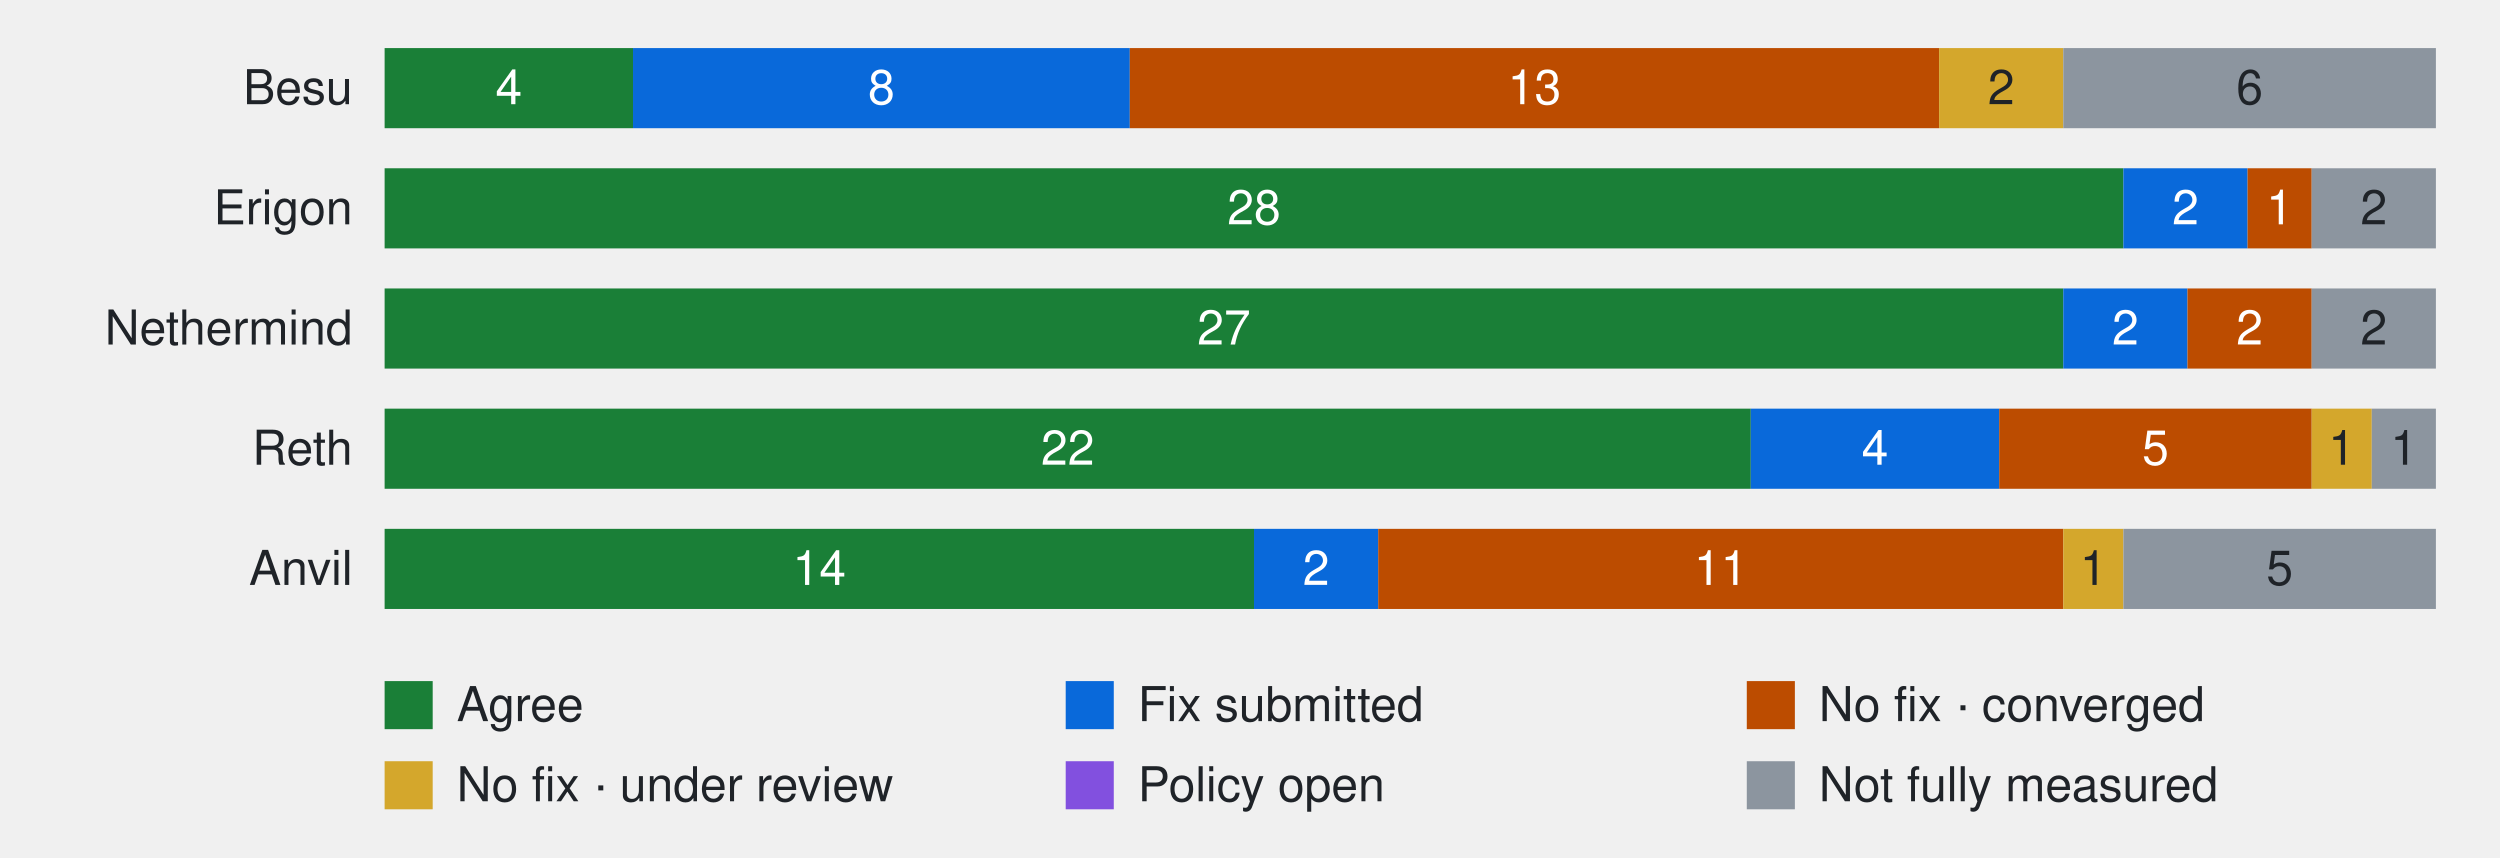
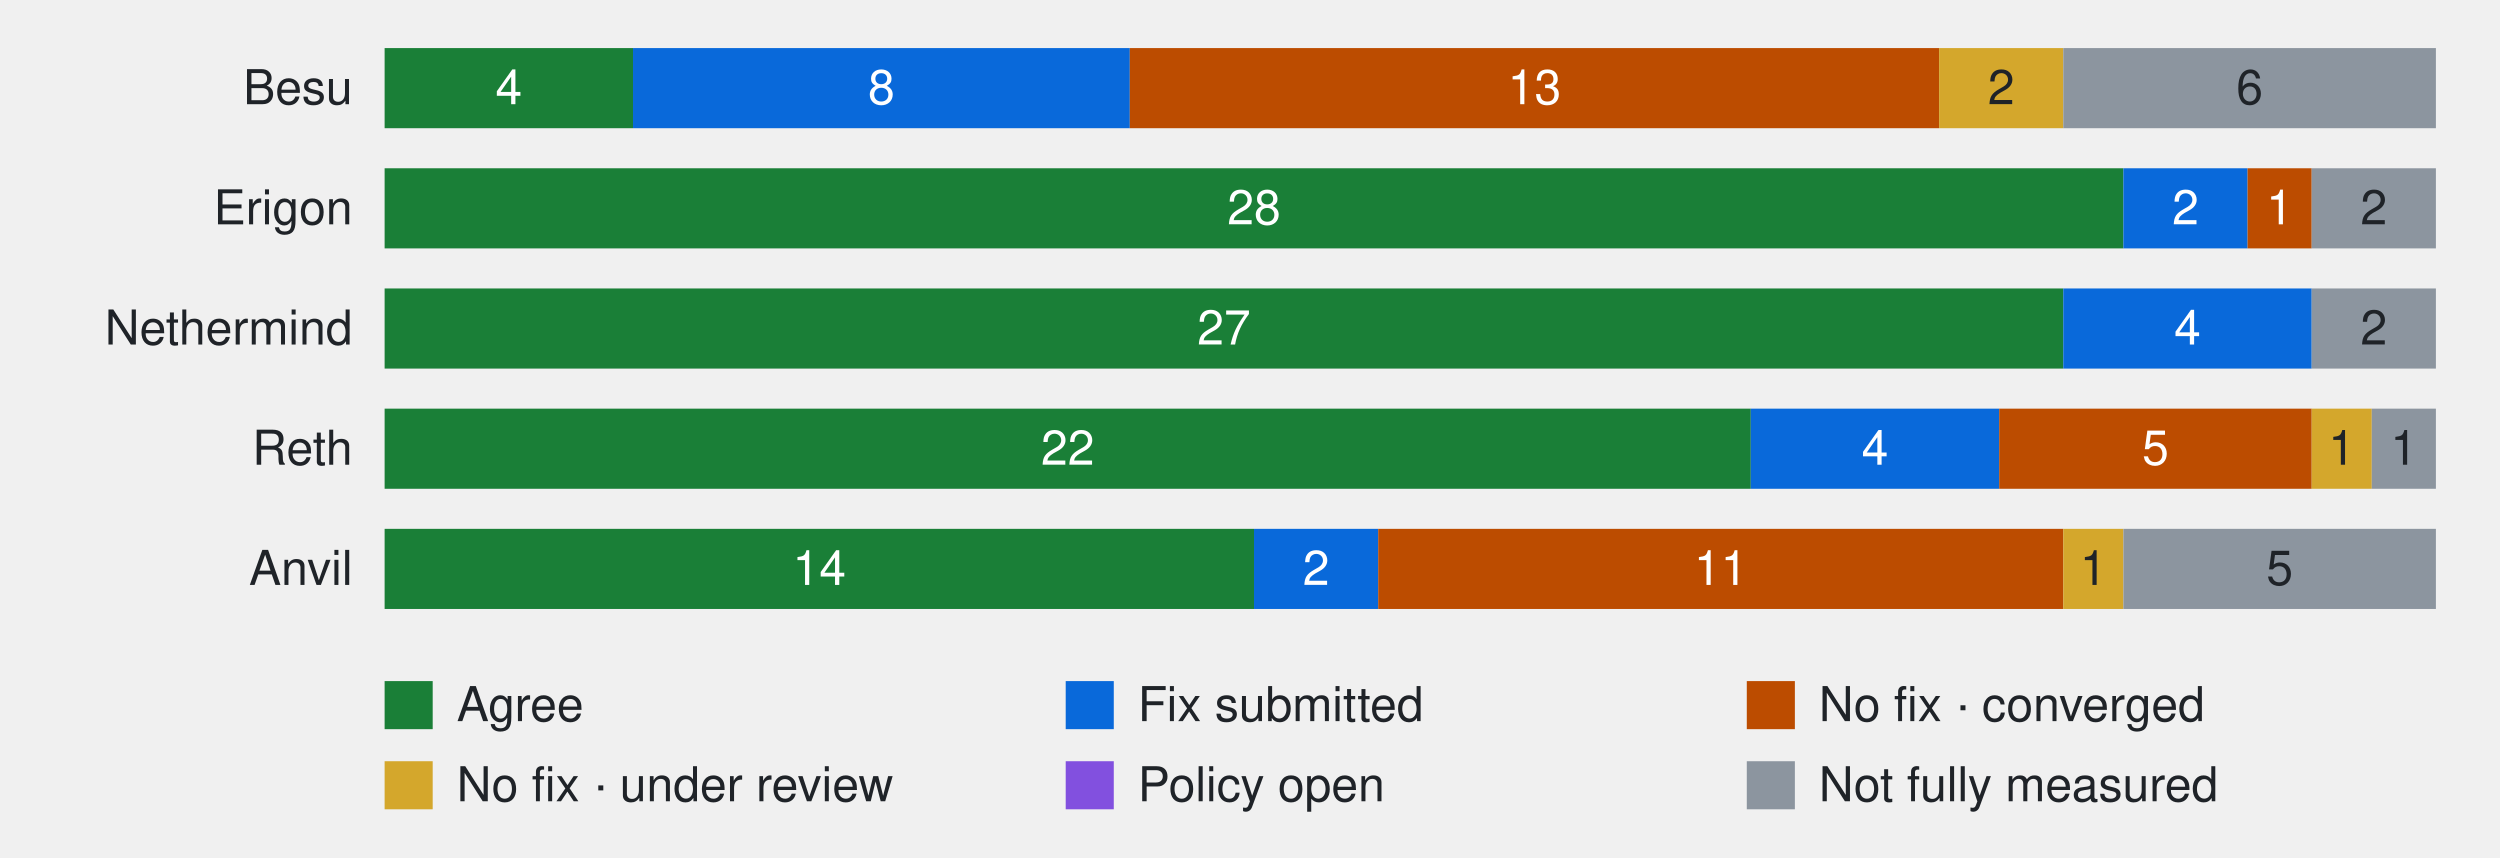
<svg xmlns="http://www.w3.org/2000/svg" width="624" height="214" viewBox="0 0 624 214" role="img" aria-labelledby="title">
  <style>text{font-family:-apple-system,BlinkMacSystemFont,"Segoe UI",Helvetica,Arial,sans-serif;font-size:12px}.label{fill:#1f2328}@media (prefers-color-scheme:dark){.label{fill:#e6edf3}}</style>
  <text class="label" x="88" y="26" text-anchor="end">Besu</text>
  <rect x="96" y="12" width="62" height="20" fill="#1a7f37" />
  <text x="127" y="26" text-anchor="middle" fill="#ffffff">4</text>
  <rect x="158" y="12" width="124" height="20" fill="#0969da" />
  <text x="220" y="26" text-anchor="middle" fill="#ffffff">8</text>
  <rect x="282" y="12" width="202" height="20" fill="#bc4c00" />
  <text x="383" y="26" text-anchor="middle" fill="#ffffff">13</text>
  <rect x="484" y="12" width="31" height="20" fill="#d4a72c" />
  <text x="499.5" y="26" text-anchor="middle" fill="#1f2328">2</text>
  <rect x="515" y="12" width="93" height="20" fill="#8c959f" />
  <text x="561.5" y="26" text-anchor="middle" fill="#1f2328">6</text>
  <text class="label" x="88" y="56" text-anchor="end">Erigon</text>
  <rect x="96" y="42" width="434" height="20" fill="#1a7f37" />
  <text x="313" y="56" text-anchor="middle" fill="#ffffff">28</text>
  <rect x="530" y="42" width="31" height="20" fill="#0969da" />
  <text x="545.5" y="56" text-anchor="middle" fill="#ffffff">2</text>
  <rect x="561" y="42" width="16" height="20" fill="#bc4c00" />
  <text x="569" y="56" text-anchor="middle" fill="#ffffff">1</text>
  <rect x="577" y="42" width="31" height="20" fill="#8c959f" />
  <text x="592.5" y="56" text-anchor="middle" fill="#1f2328">2</text>
  <text class="label" x="88" y="86" text-anchor="end">Nethermind</text>
  <rect x="96" y="72" width="419" height="20" fill="#1a7f37" />
  <text x="305.5" y="86" text-anchor="middle" fill="#ffffff">27</text>
-   <rect x="515" y="72" width="31" height="20" fill="#0969da" />
-   <text x="530.5" y="86" text-anchor="middle" fill="#ffffff">2</text>
-   <rect x="546" y="72" width="31" height="20" fill="#bc4c00" />
-   <text x="561.5" y="86" text-anchor="middle" fill="#ffffff">2</text>
+   <rect x="515" y="72" width="62" height="20" fill="#0969da" />
+   <text x="546" y="86" text-anchor="middle" fill="#ffffff">4</text>
  <rect x="577" y="72" width="31" height="20" fill="#8c959f" />
  <text x="592.5" y="86" text-anchor="middle" fill="#1f2328">2</text>
  <text class="label" x="88" y="116" text-anchor="end">Reth</text>
  <rect x="96" y="102" width="341" height="20" fill="#1a7f37" />
  <text x="266.5" y="116" text-anchor="middle" fill="#ffffff">22</text>
  <rect x="437" y="102" width="62" height="20" fill="#0969da" />
  <text x="468" y="116" text-anchor="middle" fill="#ffffff">4</text>
  <rect x="499" y="102" width="78" height="20" fill="#bc4c00" />
  <text x="538" y="116" text-anchor="middle" fill="#ffffff">5</text>
  <rect x="577" y="102" width="15" height="20" fill="#d4a72c" />
  <text x="584.5" y="116" text-anchor="middle" fill="#1f2328">1</text>
  <rect x="592" y="102" width="16" height="20" fill="#8c959f" />
  <text x="600" y="116" text-anchor="middle" fill="#1f2328">1</text>
  <text class="label" x="88" y="146" text-anchor="end">Anvil</text>
  <rect x="96" y="132" width="217" height="20" fill="#1a7f37" />
  <text x="204.5" y="146" text-anchor="middle" fill="#ffffff">14</text>
  <rect x="313" y="132" width="31" height="20" fill="#0969da" />
  <text x="328.5" y="146" text-anchor="middle" fill="#ffffff">2</text>
  <rect x="344" y="132" width="171" height="20" fill="#bc4c00" />
  <text x="429.5" y="146" text-anchor="middle" fill="#ffffff">11</text>
  <rect x="515" y="132" width="15" height="20" fill="#d4a72c" />
  <text x="522.5" y="146" text-anchor="middle" fill="#1f2328">1</text>
  <rect x="530" y="132" width="78" height="20" fill="#8c959f" />
  <text x="569" y="146" text-anchor="middle" fill="#1f2328">5</text>
  <rect x="96" y="170" width="12" height="12" fill="#1a7f37" />
  <text class="label" x="114" y="180">Agree</text>
  <rect x="266" y="170" width="12" height="12" fill="#0969da" />
  <text class="label" x="284" y="180">Fix submitted</text>
  <rect x="436" y="170" width="12" height="12" fill="#bc4c00" />
  <text class="label" x="454" y="180">No fix · converged</text>
  <rect x="96" y="190" width="12" height="12" fill="#d4a72c" />
  <text class="label" x="114" y="200">No fix · under review</text>
  <rect x="266" y="190" width="12" height="12" fill="#8250df" />
  <text class="label" x="284" y="200">Policy open</text>
  <rect x="436" y="190" width="12" height="12" fill="#8c959f" />
  <text class="label" x="454" y="200">Not fully measured</text>
</svg>
